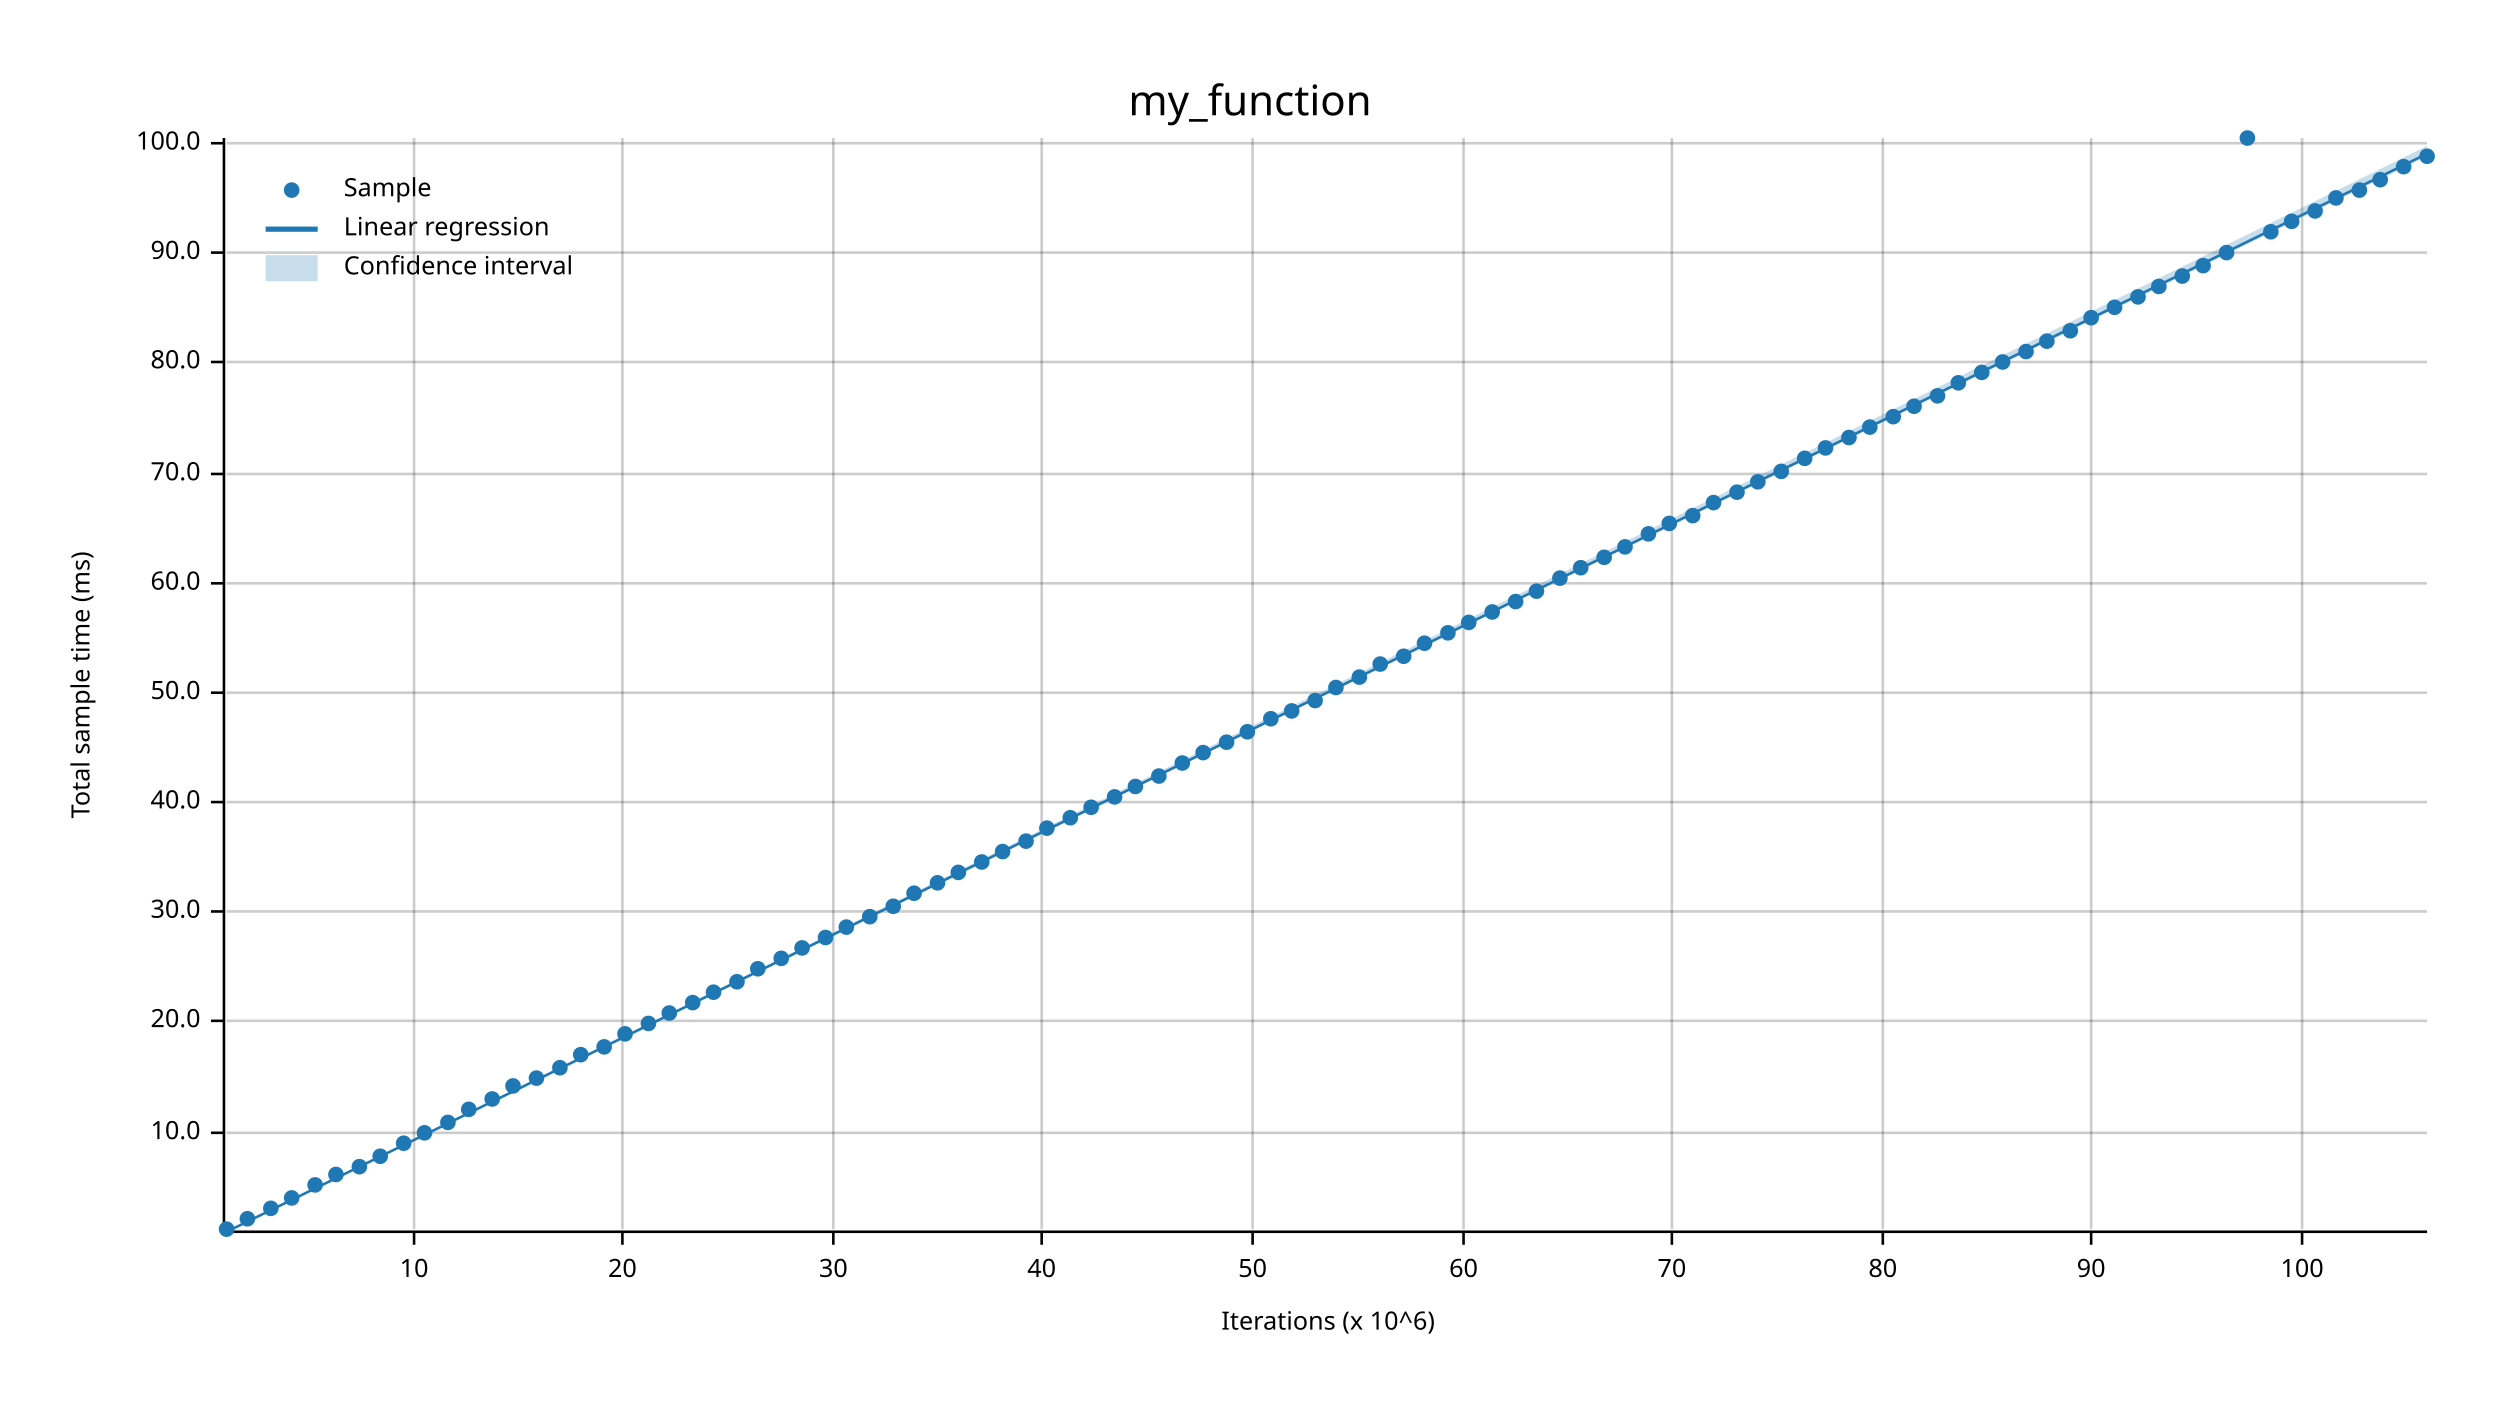
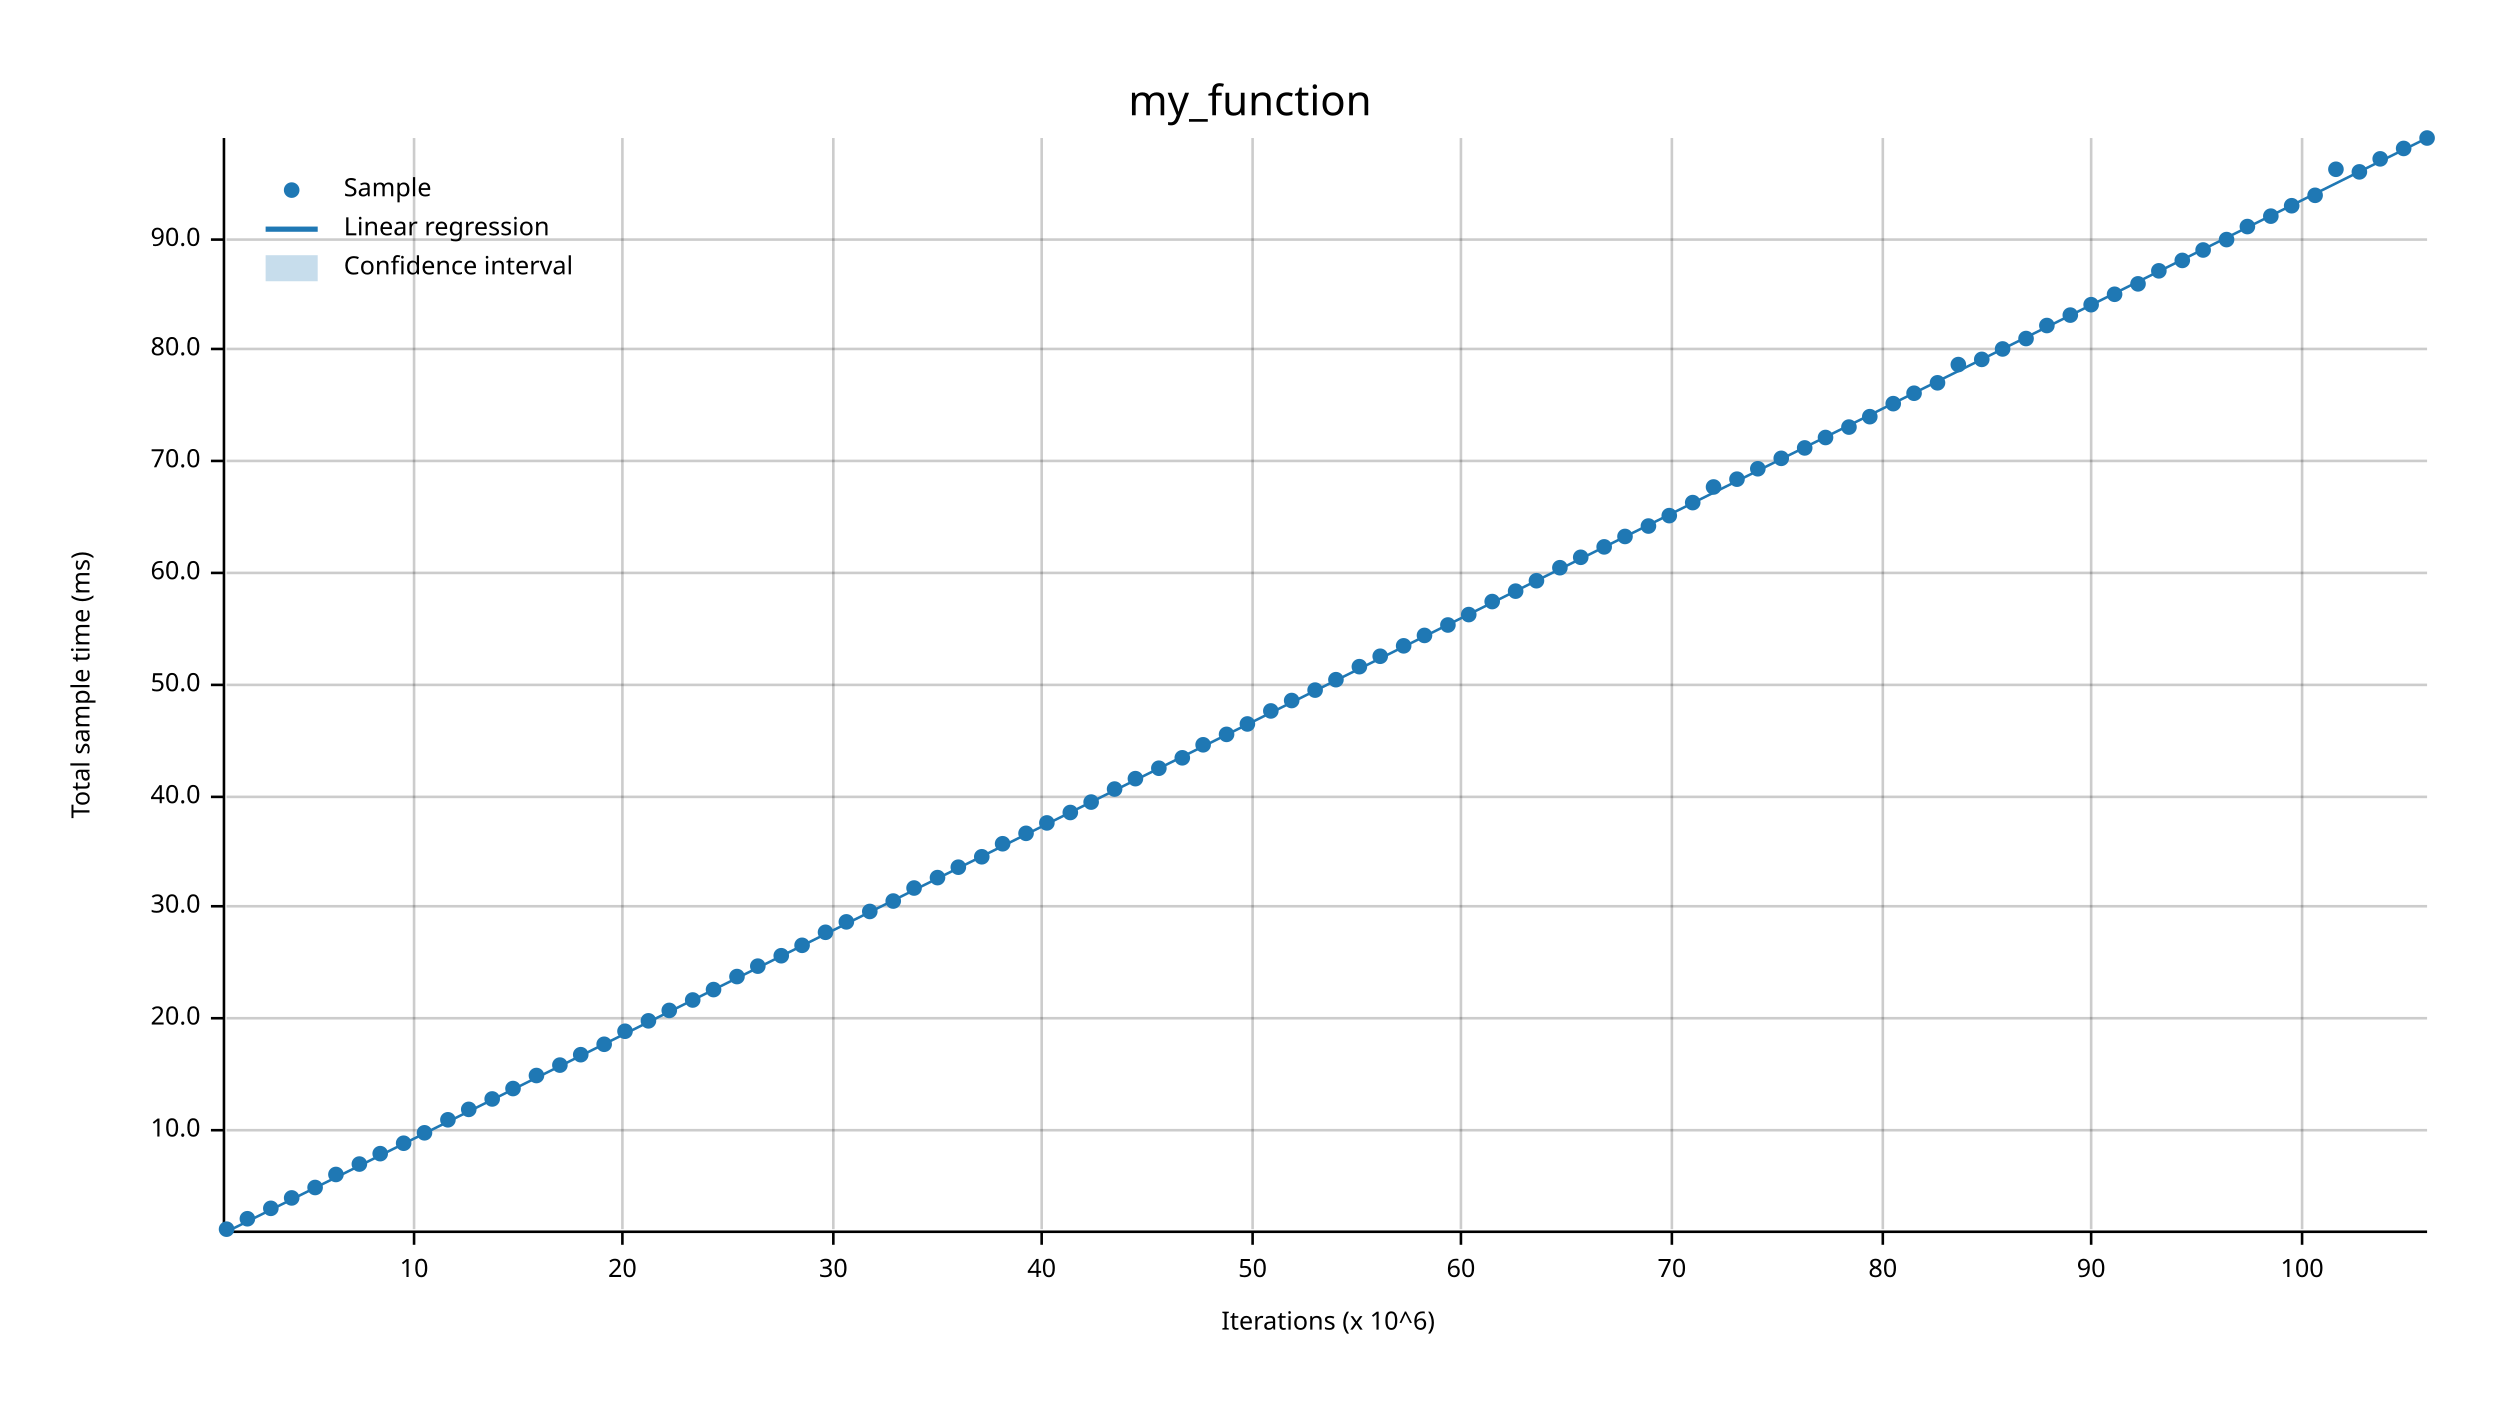
<svg xmlns="http://www.w3.org/2000/svg" width="960" height="540" viewBox="0 0 960 540">
  <text x="480" y="32" dy="0.76em" text-anchor="middle" font-family="sans-serif" font-size="16.129" opacity="1" fill="#000000">
my_function
</text>
  <text x="27" y="263" dy="0.76em" text-anchor="middle" font-family="sans-serif" font-size="9.677" opacity="1" fill="#000000" transform="rotate(270, 27, 263)">
Total sample time (ms)
</text>
  <text x="510" y="513" dy="-0.5ex" text-anchor="middle" font-family="sans-serif" font-size="9.677" opacity="1" fill="#000000">
Iterations (x 10^6)
</text>
  <line opacity="0.2" stroke="#000000" stroke-width="1" x1="159" y1="472" x2="159" y2="53" />
  <line opacity="0.2" stroke="#000000" stroke-width="1" x1="239" y1="472" x2="239" y2="53" />
  <line opacity="0.2" stroke="#000000" stroke-width="1" x1="320" y1="472" x2="320" y2="53" />
  <line opacity="0.2" stroke="#000000" stroke-width="1" x1="400" y1="472" x2="400" y2="53" />
  <line opacity="0.2" stroke="#000000" stroke-width="1" x1="481" y1="472" x2="481" y2="53" />
-   <line opacity="0.2" stroke="#000000" stroke-width="1" x1="562" y1="472" x2="562" y2="53" />
+   <line opacity="0.2" stroke="#000000" stroke-width="1" x1="561" y1="472" x2="561" y2="53" />
  <line opacity="0.2" stroke="#000000" stroke-width="1" x1="642" y1="472" x2="642" y2="53" />
  <line opacity="0.2" stroke="#000000" stroke-width="1" x1="723" y1="472" x2="723" y2="53" />
  <line opacity="0.2" stroke="#000000" stroke-width="1" x1="803" y1="472" x2="803" y2="53" />
  <line opacity="0.2" stroke="#000000" stroke-width="1" x1="884" y1="472" x2="884" y2="53" />
-   <line opacity="0.2" stroke="#000000" stroke-width="1" x1="87" y1="435" x2="932" y2="435" />
-   <line opacity="0.2" stroke="#000000" stroke-width="1" x1="87" y1="392" x2="932" y2="392" />
-   <line opacity="0.2" stroke="#000000" stroke-width="1" x1="87" y1="350" x2="932" y2="350" />
-   <line opacity="0.2" stroke="#000000" stroke-width="1" x1="87" y1="308" x2="932" y2="308" />
-   <line opacity="0.2" stroke="#000000" stroke-width="1" x1="87" y1="266" x2="932" y2="266" />
-   <line opacity="0.2" stroke="#000000" stroke-width="1" x1="87" y1="224" x2="932" y2="224" />
-   <line opacity="0.2" stroke="#000000" stroke-width="1" x1="87" y1="182" x2="932" y2="182" />
-   <line opacity="0.2" stroke="#000000" stroke-width="1" x1="87" y1="139" x2="932" y2="139" />
-   <line opacity="0.2" stroke="#000000" stroke-width="1" x1="87" y1="97" x2="932" y2="97" />
-   <line opacity="0.2" stroke="#000000" stroke-width="1" x1="87" y1="55" x2="932" y2="55" />
+   <line opacity="0.2" stroke="#000000" stroke-width="1" x1="87" y1="434" x2="932" y2="434" />
+   <line opacity="0.2" stroke="#000000" stroke-width="1" x1="87" y1="391" x2="932" y2="391" />
+   <line opacity="0.2" stroke="#000000" stroke-width="1" x1="87" y1="348" x2="932" y2="348" />
+   <line opacity="0.2" stroke="#000000" stroke-width="1" x1="87" y1="306" x2="932" y2="306" />
+   <line opacity="0.2" stroke="#000000" stroke-width="1" x1="87" y1="263" x2="932" y2="263" />
+   <line opacity="0.2" stroke="#000000" stroke-width="1" x1="87" y1="220" x2="932" y2="220" />
+   <line opacity="0.2" stroke="#000000" stroke-width="1" x1="87" y1="177" x2="932" y2="177" />
+   <line opacity="0.2" stroke="#000000" stroke-width="1" x1="87" y1="134" x2="932" y2="134" />
+   <line opacity="0.2" stroke="#000000" stroke-width="1" x1="87" y1="92" x2="932" y2="92" />
  <polyline fill="none" opacity="1" stroke="#000000" stroke-width="1" points="86,53 86,472 " />
-   <text x="77" y="435" dy="0.5ex" text-anchor="end" font-family="sans-serif" font-size="9.677" opacity="1" fill="#000000">
+   <text x="77" y="434" dy="0.5ex" text-anchor="end" font-family="sans-serif" font-size="9.677" opacity="1" fill="#000000">
10.0
</text>
-   <polyline fill="none" opacity="1" stroke="#000000" stroke-width="1" points="81,435 86,435 " />
-   <text x="77" y="392" dy="0.5ex" text-anchor="end" font-family="sans-serif" font-size="9.677" opacity="1" fill="#000000">
+   <polyline fill="none" opacity="1" stroke="#000000" stroke-width="1" points="81,434 86,434 " />
+   <text x="77" y="391" dy="0.5ex" text-anchor="end" font-family="sans-serif" font-size="9.677" opacity="1" fill="#000000">
20.0
</text>
-   <polyline fill="none" opacity="1" stroke="#000000" stroke-width="1" points="81,392 86,392 " />
-   <text x="77" y="350" dy="0.5ex" text-anchor="end" font-family="sans-serif" font-size="9.677" opacity="1" fill="#000000">
+   <polyline fill="none" opacity="1" stroke="#000000" stroke-width="1" points="81,391 86,391 " />
+   <text x="77" y="348" dy="0.5ex" text-anchor="end" font-family="sans-serif" font-size="9.677" opacity="1" fill="#000000">
30.0
</text>
-   <polyline fill="none" opacity="1" stroke="#000000" stroke-width="1" points="81,350 86,350 " />
-   <text x="77" y="308" dy="0.5ex" text-anchor="end" font-family="sans-serif" font-size="9.677" opacity="1" fill="#000000">
+   <polyline fill="none" opacity="1" stroke="#000000" stroke-width="1" points="81,348 86,348 " />
+   <text x="77" y="306" dy="0.5ex" text-anchor="end" font-family="sans-serif" font-size="9.677" opacity="1" fill="#000000">
40.0
</text>
-   <polyline fill="none" opacity="1" stroke="#000000" stroke-width="1" points="81,308 86,308 " />
-   <text x="77" y="266" dy="0.5ex" text-anchor="end" font-family="sans-serif" font-size="9.677" opacity="1" fill="#000000">
+   <polyline fill="none" opacity="1" stroke="#000000" stroke-width="1" points="81,306 86,306 " />
+   <text x="77" y="263" dy="0.5ex" text-anchor="end" font-family="sans-serif" font-size="9.677" opacity="1" fill="#000000">
50.0
</text>
-   <polyline fill="none" opacity="1" stroke="#000000" stroke-width="1" points="81,266 86,266 " />
-   <text x="77" y="224" dy="0.5ex" text-anchor="end" font-family="sans-serif" font-size="9.677" opacity="1" fill="#000000">
+   <polyline fill="none" opacity="1" stroke="#000000" stroke-width="1" points="81,263 86,263 " />
+   <text x="77" y="220" dy="0.5ex" text-anchor="end" font-family="sans-serif" font-size="9.677" opacity="1" fill="#000000">
60.0
</text>
-   <polyline fill="none" opacity="1" stroke="#000000" stroke-width="1" points="81,224 86,224 " />
-   <text x="77" y="182" dy="0.5ex" text-anchor="end" font-family="sans-serif" font-size="9.677" opacity="1" fill="#000000">
+   <polyline fill="none" opacity="1" stroke="#000000" stroke-width="1" points="81,220 86,220 " />
+   <text x="77" y="177" dy="0.5ex" text-anchor="end" font-family="sans-serif" font-size="9.677" opacity="1" fill="#000000">
70.0
</text>
-   <polyline fill="none" opacity="1" stroke="#000000" stroke-width="1" points="81,182 86,182 " />
-   <text x="77" y="139" dy="0.5ex" text-anchor="end" font-family="sans-serif" font-size="9.677" opacity="1" fill="#000000">
+   <polyline fill="none" opacity="1" stroke="#000000" stroke-width="1" points="81,177 86,177 " />
+   <text x="77" y="134" dy="0.5ex" text-anchor="end" font-family="sans-serif" font-size="9.677" opacity="1" fill="#000000">
80.0
</text>
-   <polyline fill="none" opacity="1" stroke="#000000" stroke-width="1" points="81,139 86,139 " />
-   <text x="77" y="97" dy="0.5ex" text-anchor="end" font-family="sans-serif" font-size="9.677" opacity="1" fill="#000000">
+   <polyline fill="none" opacity="1" stroke="#000000" stroke-width="1" points="81,134 86,134 " />
+   <text x="77" y="92" dy="0.5ex" text-anchor="end" font-family="sans-serif" font-size="9.677" opacity="1" fill="#000000">
90.0
</text>
-   <polyline fill="none" opacity="1" stroke="#000000" stroke-width="1" points="81,97 86,97 " />
-   <text x="77" y="55" dy="0.5ex" text-anchor="end" font-family="sans-serif" font-size="9.677" opacity="1" fill="#000000">
- 100.0
- </text>
-   <polyline fill="none" opacity="1" stroke="#000000" stroke-width="1" points="81,55 86,55 " />
+   <polyline fill="none" opacity="1" stroke="#000000" stroke-width="1" points="81,92 86,92 " />
  <polyline fill="none" opacity="1" stroke="#000000" stroke-width="1" points="87,473 932,473 " />
  <text x="159" y="483" dy="0.76em" text-anchor="middle" font-family="sans-serif" font-size="9.677" opacity="1" fill="#000000">
10
</text>
  <polyline fill="none" opacity="1" stroke="#000000" stroke-width="1" points="159,473 159,478 " />
  <text x="239" y="483" dy="0.76em" text-anchor="middle" font-family="sans-serif" font-size="9.677" opacity="1" fill="#000000">
20
</text>
  <polyline fill="none" opacity="1" stroke="#000000" stroke-width="1" points="239,473 239,478 " />
  <text x="320" y="483" dy="0.76em" text-anchor="middle" font-family="sans-serif" font-size="9.677" opacity="1" fill="#000000">
30
</text>
  <polyline fill="none" opacity="1" stroke="#000000" stroke-width="1" points="320,473 320,478 " />
  <text x="400" y="483" dy="0.76em" text-anchor="middle" font-family="sans-serif" font-size="9.677" opacity="1" fill="#000000">
40
</text>
  <polyline fill="none" opacity="1" stroke="#000000" stroke-width="1" points="400,473 400,478 " />
  <text x="481" y="483" dy="0.76em" text-anchor="middle" font-family="sans-serif" font-size="9.677" opacity="1" fill="#000000">
50
</text>
  <polyline fill="none" opacity="1" stroke="#000000" stroke-width="1" points="481,473 481,478 " />
-   <text x="562" y="483" dy="0.76em" text-anchor="middle" font-family="sans-serif" font-size="9.677" opacity="1" fill="#000000">
+   <text x="561" y="483" dy="0.76em" text-anchor="middle" font-family="sans-serif" font-size="9.677" opacity="1" fill="#000000">
60
</text>
-   <polyline fill="none" opacity="1" stroke="#000000" stroke-width="1" points="562,473 562,478 " />
+   <polyline fill="none" opacity="1" stroke="#000000" stroke-width="1" points="561,473 561,478 " />
  <text x="642" y="483" dy="0.76em" text-anchor="middle" font-family="sans-serif" font-size="9.677" opacity="1" fill="#000000">
70
</text>
  <polyline fill="none" opacity="1" stroke="#000000" stroke-width="1" points="642,473 642,478 " />
  <text x="723" y="483" dy="0.76em" text-anchor="middle" font-family="sans-serif" font-size="9.677" opacity="1" fill="#000000">
80
</text>
  <polyline fill="none" opacity="1" stroke="#000000" stroke-width="1" points="723,473 723,478 " />
  <text x="803" y="483" dy="0.76em" text-anchor="middle" font-family="sans-serif" font-size="9.677" opacity="1" fill="#000000">
90
</text>
  <polyline fill="none" opacity="1" stroke="#000000" stroke-width="1" points="803,473 803,478 " />
  <text x="884" y="483" dy="0.76em" text-anchor="middle" font-family="sans-serif" font-size="9.677" opacity="1" fill="#000000">
100
</text>
  <polyline fill="none" opacity="1" stroke="#000000" stroke-width="1" points="884,473 884,478 " />
  <circle cx="87" cy="472" r="3" opacity="1" fill="#1F78B4" stroke="none" stroke-width="1" />
  <circle cx="95" cy="468" r="3" opacity="1" fill="#1F78B4" stroke="none" stroke-width="1" />
  <circle cx="104" cy="464" r="3" opacity="1" fill="#1F78B4" stroke="none" stroke-width="1" />
  <circle cx="112" cy="460" r="3" opacity="1" fill="#1F78B4" stroke="none" stroke-width="1" />
-   <circle cx="121" cy="455" r="3" opacity="1" fill="#1F78B4" stroke="none" stroke-width="1" />
+   <circle cx="121" cy="456" r="3" opacity="1" fill="#1F78B4" stroke="none" stroke-width="1" />
  <circle cx="129" cy="451" r="3" opacity="1" fill="#1F78B4" stroke="none" stroke-width="1" />
-   <circle cx="138" cy="448" r="3" opacity="1" fill="#1F78B4" stroke="none" stroke-width="1" />
-   <circle cx="146" cy="444" r="3" opacity="1" fill="#1F78B4" stroke="none" stroke-width="1" />
+   <circle cx="138" cy="447" r="3" opacity="1" fill="#1F78B4" stroke="none" stroke-width="1" />
+   <circle cx="146" cy="443" r="3" opacity="1" fill="#1F78B4" stroke="none" stroke-width="1" />
  <circle cx="155" cy="439" r="3" opacity="1" fill="#1F78B4" stroke="none" stroke-width="1" />
  <circle cx="163" cy="435" r="3" opacity="1" fill="#1F78B4" stroke="none" stroke-width="1" />
-   <circle cx="172" cy="431" r="3" opacity="1" fill="#1F78B4" stroke="none" stroke-width="1" />
+   <circle cx="172" cy="430" r="3" opacity="1" fill="#1F78B4" stroke="none" stroke-width="1" />
  <circle cx="180" cy="426" r="3" opacity="1" fill="#1F78B4" stroke="none" stroke-width="1" />
  <circle cx="189" cy="422" r="3" opacity="1" fill="#1F78B4" stroke="none" stroke-width="1" />
-   <circle cx="197" cy="417" r="3" opacity="1" fill="#1F78B4" stroke="none" stroke-width="1" />
-   <circle cx="206" cy="414" r="3" opacity="1" fill="#1F78B4" stroke="none" stroke-width="1" />
-   <circle cx="215" cy="410" r="3" opacity="1" fill="#1F78B4" stroke="none" stroke-width="1" />
+   <circle cx="197" cy="418" r="3" opacity="1" fill="#1F78B4" stroke="none" stroke-width="1" />
+   <circle cx="206" cy="413" r="3" opacity="1" fill="#1F78B4" stroke="none" stroke-width="1" />
+   <circle cx="215" cy="409" r="3" opacity="1" fill="#1F78B4" stroke="none" stroke-width="1" />
  <circle cx="223" cy="405" r="3" opacity="1" fill="#1F78B4" stroke="none" stroke-width="1" />
-   <circle cx="232" cy="402" r="3" opacity="1" fill="#1F78B4" stroke="none" stroke-width="1" />
-   <circle cx="240" cy="397" r="3" opacity="1" fill="#1F78B4" stroke="none" stroke-width="1" />
-   <circle cx="249" cy="393" r="3" opacity="1" fill="#1F78B4" stroke="none" stroke-width="1" />
-   <circle cx="257" cy="389" r="3" opacity="1" fill="#1F78B4" stroke="none" stroke-width="1" />
-   <circle cx="266" cy="385" r="3" opacity="1" fill="#1F78B4" stroke="none" stroke-width="1" />
-   <circle cx="274" cy="381" r="3" opacity="1" fill="#1F78B4" stroke="none" stroke-width="1" />
-   <circle cx="283" cy="377" r="3" opacity="1" fill="#1F78B4" stroke="none" stroke-width="1" />
-   <circle cx="291" cy="372" r="3" opacity="1" fill="#1F78B4" stroke="none" stroke-width="1" />
-   <circle cx="300" cy="368" r="3" opacity="1" fill="#1F78B4" stroke="none" stroke-width="1" />
-   <circle cx="308" cy="364" r="3" opacity="1" fill="#1F78B4" stroke="none" stroke-width="1" />
-   <circle cx="317" cy="360" r="3" opacity="1" fill="#1F78B4" stroke="none" stroke-width="1" />
-   <circle cx="325" cy="356" r="3" opacity="1" fill="#1F78B4" stroke="none" stroke-width="1" />
-   <circle cx="334" cy="352" r="3" opacity="1" fill="#1F78B4" stroke="none" stroke-width="1" />
-   <circle cx="343" cy="348" r="3" opacity="1" fill="#1F78B4" stroke="none" stroke-width="1" />
-   <circle cx="351" cy="343" r="3" opacity="1" fill="#1F78B4" stroke="none" stroke-width="1" />
-   <circle cx="360" cy="339" r="3" opacity="1" fill="#1F78B4" stroke="none" stroke-width="1" />
-   <circle cx="368" cy="335" r="3" opacity="1" fill="#1F78B4" stroke="none" stroke-width="1" />
-   <circle cx="377" cy="331" r="3" opacity="1" fill="#1F78B4" stroke="none" stroke-width="1" />
-   <circle cx="385" cy="327" r="3" opacity="1" fill="#1F78B4" stroke="none" stroke-width="1" />
-   <circle cx="394" cy="323" r="3" opacity="1" fill="#1F78B4" stroke="none" stroke-width="1" />
-   <circle cx="402" cy="318" r="3" opacity="1" fill="#1F78B4" stroke="none" stroke-width="1" />
-   <circle cx="411" cy="314" r="3" opacity="1" fill="#1F78B4" stroke="none" stroke-width="1" />
-   <circle cx="419" cy="310" r="3" opacity="1" fill="#1F78B4" stroke="none" stroke-width="1" />
-   <circle cx="428" cy="306" r="3" opacity="1" fill="#1F78B4" stroke="none" stroke-width="1" />
-   <circle cx="436" cy="302" r="3" opacity="1" fill="#1F78B4" stroke="none" stroke-width="1" />
-   <circle cx="445" cy="298" r="3" opacity="1" fill="#1F78B4" stroke="none" stroke-width="1" />
-   <circle cx="454" cy="293" r="3" opacity="1" fill="#1F78B4" stroke="none" stroke-width="1" />
-   <circle cx="462" cy="289" r="3" opacity="1" fill="#1F78B4" stroke="none" stroke-width="1" />
-   <circle cx="471" cy="285" r="3" opacity="1" fill="#1F78B4" stroke="none" stroke-width="1" />
-   <circle cx="479" cy="281" r="3" opacity="1" fill="#1F78B4" stroke="none" stroke-width="1" />
-   <circle cx="488" cy="276" r="3" opacity="1" fill="#1F78B4" stroke="none" stroke-width="1" />
-   <circle cx="496" cy="273" r="3" opacity="1" fill="#1F78B4" stroke="none" stroke-width="1" />
-   <circle cx="505" cy="269" r="3" opacity="1" fill="#1F78B4" stroke="none" stroke-width="1" />
-   <circle cx="513" cy="264" r="3" opacity="1" fill="#1F78B4" stroke="none" stroke-width="1" />
-   <circle cx="522" cy="260" r="3" opacity="1" fill="#1F78B4" stroke="none" stroke-width="1" />
-   <circle cx="530" cy="255" r="3" opacity="1" fill="#1F78B4" stroke="none" stroke-width="1" />
-   <circle cx="539" cy="252" r="3" opacity="1" fill="#1F78B4" stroke="none" stroke-width="1" />
-   <circle cx="547" cy="247" r="3" opacity="1" fill="#1F78B4" stroke="none" stroke-width="1" />
-   <circle cx="556" cy="243" r="3" opacity="1" fill="#1F78B4" stroke="none" stroke-width="1" />
-   <circle cx="564" cy="239" r="3" opacity="1" fill="#1F78B4" stroke="none" stroke-width="1" />
-   <circle cx="573" cy="235" r="3" opacity="1" fill="#1F78B4" stroke="none" stroke-width="1" />
-   <circle cx="582" cy="231" r="3" opacity="1" fill="#1F78B4" stroke="none" stroke-width="1" />
-   <circle cx="590" cy="227" r="3" opacity="1" fill="#1F78B4" stroke="none" stroke-width="1" />
-   <circle cx="599" cy="222" r="3" opacity="1" fill="#1F78B4" stroke="none" stroke-width="1" />
-   <circle cx="607" cy="218" r="3" opacity="1" fill="#1F78B4" stroke="none" stroke-width="1" />
-   <circle cx="616" cy="214" r="3" opacity="1" fill="#1F78B4" stroke="none" stroke-width="1" />
-   <circle cx="624" cy="210" r="3" opacity="1" fill="#1F78B4" stroke="none" stroke-width="1" />
-   <circle cx="633" cy="205" r="3" opacity="1" fill="#1F78B4" stroke="none" stroke-width="1" />
-   <circle cx="641" cy="201" r="3" opacity="1" fill="#1F78B4" stroke="none" stroke-width="1" />
-   <circle cx="650" cy="198" r="3" opacity="1" fill="#1F78B4" stroke="none" stroke-width="1" />
-   <circle cx="658" cy="193" r="3" opacity="1" fill="#1F78B4" stroke="none" stroke-width="1" />
-   <circle cx="667" cy="189" r="3" opacity="1" fill="#1F78B4" stroke="none" stroke-width="1" />
-   <circle cx="675" cy="185" r="3" opacity="1" fill="#1F78B4" stroke="none" stroke-width="1" />
-   <circle cx="684" cy="181" r="3" opacity="1" fill="#1F78B4" stroke="none" stroke-width="1" />
-   <circle cx="693" cy="176" r="3" opacity="1" fill="#1F78B4" stroke="none" stroke-width="1" />
-   <circle cx="701" cy="172" r="3" opacity="1" fill="#1F78B4" stroke="none" stroke-width="1" />
-   <circle cx="710" cy="168" r="3" opacity="1" fill="#1F78B4" stroke="none" stroke-width="1" />
-   <circle cx="718" cy="164" r="3" opacity="1" fill="#1F78B4" stroke="none" stroke-width="1" />
-   <circle cx="727" cy="160" r="3" opacity="1" fill="#1F78B4" stroke="none" stroke-width="1" />
-   <circle cx="735" cy="156" r="3" opacity="1" fill="#1F78B4" stroke="none" stroke-width="1" />
-   <circle cx="744" cy="152" r="3" opacity="1" fill="#1F78B4" stroke="none" stroke-width="1" />
-   <circle cx="752" cy="147" r="3" opacity="1" fill="#1F78B4" stroke="none" stroke-width="1" />
-   <circle cx="761" cy="143" r="3" opacity="1" fill="#1F78B4" stroke="none" stroke-width="1" />
-   <circle cx="769" cy="139" r="3" opacity="1" fill="#1F78B4" stroke="none" stroke-width="1" />
-   <circle cx="778" cy="135" r="3" opacity="1" fill="#1F78B4" stroke="none" stroke-width="1" />
-   <circle cx="786" cy="131" r="3" opacity="1" fill="#1F78B4" stroke="none" stroke-width="1" />
-   <circle cx="795" cy="127" r="3" opacity="1" fill="#1F78B4" stroke="none" stroke-width="1" />
-   <circle cx="803" cy="122" r="3" opacity="1" fill="#1F78B4" stroke="none" stroke-width="1" />
-   <circle cx="812" cy="118" r="3" opacity="1" fill="#1F78B4" stroke="none" stroke-width="1" />
-   <circle cx="821" cy="114" r="3" opacity="1" fill="#1F78B4" stroke="none" stroke-width="1" />
-   <circle cx="829" cy="110" r="3" opacity="1" fill="#1F78B4" stroke="none" stroke-width="1" />
-   <circle cx="838" cy="106" r="3" opacity="1" fill="#1F78B4" stroke="none" stroke-width="1" />
-   <circle cx="846" cy="102" r="3" opacity="1" fill="#1F78B4" stroke="none" stroke-width="1" />
-   <circle cx="855" cy="97" r="3" opacity="1" fill="#1F78B4" stroke="none" stroke-width="1" />
-   <circle cx="863" cy="53" r="3" opacity="1" fill="#1F78B4" stroke="none" stroke-width="1" />
-   <circle cx="872" cy="89" r="3" opacity="1" fill="#1F78B4" stroke="none" stroke-width="1" />
-   <circle cx="880" cy="85" r="3" opacity="1" fill="#1F78B4" stroke="none" stroke-width="1" />
-   <circle cx="889" cy="81" r="3" opacity="1" fill="#1F78B4" stroke="none" stroke-width="1" />
-   <circle cx="897" cy="76" r="3" opacity="1" fill="#1F78B4" stroke="none" stroke-width="1" />
-   <circle cx="906" cy="73" r="3" opacity="1" fill="#1F78B4" stroke="none" stroke-width="1" />
-   <circle cx="914" cy="69" r="3" opacity="1" fill="#1F78B4" stroke="none" stroke-width="1" />
-   <circle cx="923" cy="64" r="3" opacity="1" fill="#1F78B4" stroke="none" stroke-width="1" />
-   <circle cx="932" cy="60" r="3" opacity="1" fill="#1F78B4" stroke="none" stroke-width="1" />
-   <polyline fill="none" opacity="1" stroke="#1F78B4" stroke-width="1" points="87,473 932,59 " />
-   <polygon opacity="0.25" fill="#1F78B4" points="87,473 932,60 932,56 " />
+   <circle cx="232" cy="401" r="3" opacity="1" fill="#1F78B4" stroke="none" stroke-width="1" />
+   <circle cx="240" cy="396" r="3" opacity="1" fill="#1F78B4" stroke="none" stroke-width="1" />
+   <circle cx="249" cy="392" r="3" opacity="1" fill="#1F78B4" stroke="none" stroke-width="1" />
+   <circle cx="257" cy="388" r="3" opacity="1" fill="#1F78B4" stroke="none" stroke-width="1" />
+   <circle cx="266" cy="384" r="3" opacity="1" fill="#1F78B4" stroke="none" stroke-width="1" />
+   <circle cx="274" cy="380" r="3" opacity="1" fill="#1F78B4" stroke="none" stroke-width="1" />
+   <circle cx="283" cy="375" r="3" opacity="1" fill="#1F78B4" stroke="none" stroke-width="1" />
+   <circle cx="291" cy="371" r="3" opacity="1" fill="#1F78B4" stroke="none" stroke-width="1" />
+   <circle cx="300" cy="367" r="3" opacity="1" fill="#1F78B4" stroke="none" stroke-width="1" />
+   <circle cx="308" cy="363" r="3" opacity="1" fill="#1F78B4" stroke="none" stroke-width="1" />
+   <circle cx="317" cy="358" r="3" opacity="1" fill="#1F78B4" stroke="none" stroke-width="1" />
+   <circle cx="325" cy="354" r="3" opacity="1" fill="#1F78B4" stroke="none" stroke-width="1" />
+   <circle cx="334" cy="350" r="3" opacity="1" fill="#1F78B4" stroke="none" stroke-width="1" />
+   <circle cx="343" cy="346" r="3" opacity="1" fill="#1F78B4" stroke="none" stroke-width="1" />
+   <circle cx="351" cy="341" r="3" opacity="1" fill="#1F78B4" stroke="none" stroke-width="1" />
+   <circle cx="360" cy="337" r="3" opacity="1" fill="#1F78B4" stroke="none" stroke-width="1" />
+   <circle cx="368" cy="333" r="3" opacity="1" fill="#1F78B4" stroke="none" stroke-width="1" />
+   <circle cx="377" cy="329" r="3" opacity="1" fill="#1F78B4" stroke="none" stroke-width="1" />
+   <circle cx="385" cy="324" r="3" opacity="1" fill="#1F78B4" stroke="none" stroke-width="1" />
+   <circle cx="394" cy="320" r="3" opacity="1" fill="#1F78B4" stroke="none" stroke-width="1" />
+   <circle cx="402" cy="316" r="3" opacity="1" fill="#1F78B4" stroke="none" stroke-width="1" />
+   <circle cx="411" cy="312" r="3" opacity="1" fill="#1F78B4" stroke="none" stroke-width="1" />
+   <circle cx="419" cy="308" r="3" opacity="1" fill="#1F78B4" stroke="none" stroke-width="1" />
+   <circle cx="428" cy="303" r="3" opacity="1" fill="#1F78B4" stroke="none" stroke-width="1" />
+   <circle cx="436" cy="299" r="3" opacity="1" fill="#1F78B4" stroke="none" stroke-width="1" />
+   <circle cx="445" cy="295" r="3" opacity="1" fill="#1F78B4" stroke="none" stroke-width="1" />
+   <circle cx="454" cy="291" r="3" opacity="1" fill="#1F78B4" stroke="none" stroke-width="1" />
+   <circle cx="462" cy="286" r="3" opacity="1" fill="#1F78B4" stroke="none" stroke-width="1" />
+   <circle cx="471" cy="282" r="3" opacity="1" fill="#1F78B4" stroke="none" stroke-width="1" />
+   <circle cx="479" cy="278" r="3" opacity="1" fill="#1F78B4" stroke="none" stroke-width="1" />
+   <circle cx="488" cy="273" r="3" opacity="1" fill="#1F78B4" stroke="none" stroke-width="1" />
+   <circle cx="496" cy="269" r="3" opacity="1" fill="#1F78B4" stroke="none" stroke-width="1" />
+   <circle cx="505" cy="265" r="3" opacity="1" fill="#1F78B4" stroke="none" stroke-width="1" />
+   <circle cx="513" cy="261" r="3" opacity="1" fill="#1F78B4" stroke="none" stroke-width="1" />
+   <circle cx="522" cy="256" r="3" opacity="1" fill="#1F78B4" stroke="none" stroke-width="1" />
+   <circle cx="530" cy="252" r="3" opacity="1" fill="#1F78B4" stroke="none" stroke-width="1" />
+   <circle cx="539" cy="248" r="3" opacity="1" fill="#1F78B4" stroke="none" stroke-width="1" />
+   <circle cx="547" cy="244" r="3" opacity="1" fill="#1F78B4" stroke="none" stroke-width="1" />
+   <circle cx="556" cy="240" r="3" opacity="1" fill="#1F78B4" stroke="none" stroke-width="1" />
+   <circle cx="564" cy="236" r="3" opacity="1" fill="#1F78B4" stroke="none" stroke-width="1" />
+   <circle cx="573" cy="231" r="3" opacity="1" fill="#1F78B4" stroke="none" stroke-width="1" />
+   <circle cx="582" cy="227" r="3" opacity="1" fill="#1F78B4" stroke="none" stroke-width="1" />
+   <circle cx="590" cy="223" r="3" opacity="1" fill="#1F78B4" stroke="none" stroke-width="1" />
+   <circle cx="599" cy="218" r="3" opacity="1" fill="#1F78B4" stroke="none" stroke-width="1" />
+   <circle cx="607" cy="214" r="3" opacity="1" fill="#1F78B4" stroke="none" stroke-width="1" />
+   <circle cx="616" cy="210" r="3" opacity="1" fill="#1F78B4" stroke="none" stroke-width="1" />
+   <circle cx="624" cy="206" r="3" opacity="1" fill="#1F78B4" stroke="none" stroke-width="1" />
+   <circle cx="633" cy="202" r="3" opacity="1" fill="#1F78B4" stroke="none" stroke-width="1" />
+   <circle cx="641" cy="198" r="3" opacity="1" fill="#1F78B4" stroke="none" stroke-width="1" />
+   <circle cx="650" cy="193" r="3" opacity="1" fill="#1F78B4" stroke="none" stroke-width="1" />
+   <circle cx="658" cy="187" r="3" opacity="1" fill="#1F78B4" stroke="none" stroke-width="1" />
+   <circle cx="667" cy="184" r="3" opacity="1" fill="#1F78B4" stroke="none" stroke-width="1" />
+   <circle cx="675" cy="180" r="3" opacity="1" fill="#1F78B4" stroke="none" stroke-width="1" />
+   <circle cx="684" cy="176" r="3" opacity="1" fill="#1F78B4" stroke="none" stroke-width="1" />
+   <circle cx="693" cy="172" r="3" opacity="1" fill="#1F78B4" stroke="none" stroke-width="1" />
+   <circle cx="701" cy="168" r="3" opacity="1" fill="#1F78B4" stroke="none" stroke-width="1" />
+   <circle cx="710" cy="164" r="3" opacity="1" fill="#1F78B4" stroke="none" stroke-width="1" />
+   <circle cx="718" cy="160" r="3" opacity="1" fill="#1F78B4" stroke="none" stroke-width="1" />
+   <circle cx="727" cy="155" r="3" opacity="1" fill="#1F78B4" stroke="none" stroke-width="1" />
+   <circle cx="735" cy="151" r="3" opacity="1" fill="#1F78B4" stroke="none" stroke-width="1" />
+   <circle cx="744" cy="147" r="3" opacity="1" fill="#1F78B4" stroke="none" stroke-width="1" />
+   <circle cx="752" cy="140" r="3" opacity="1" fill="#1F78B4" stroke="none" stroke-width="1" />
+   <circle cx="761" cy="138" r="3" opacity="1" fill="#1F78B4" stroke="none" stroke-width="1" />
+   <circle cx="769" cy="134" r="3" opacity="1" fill="#1F78B4" stroke="none" stroke-width="1" />
+   <circle cx="778" cy="130" r="3" opacity="1" fill="#1F78B4" stroke="none" stroke-width="1" />
+   <circle cx="786" cy="125" r="3" opacity="1" fill="#1F78B4" stroke="none" stroke-width="1" />
+   <circle cx="795" cy="121" r="3" opacity="1" fill="#1F78B4" stroke="none" stroke-width="1" />
+   <circle cx="803" cy="117" r="3" opacity="1" fill="#1F78B4" stroke="none" stroke-width="1" />
+   <circle cx="812" cy="113" r="3" opacity="1" fill="#1F78B4" stroke="none" stroke-width="1" />
+   <circle cx="821" cy="109" r="3" opacity="1" fill="#1F78B4" stroke="none" stroke-width="1" />
+   <circle cx="829" cy="104" r="3" opacity="1" fill="#1F78B4" stroke="none" stroke-width="1" />
+   <circle cx="838" cy="100" r="3" opacity="1" fill="#1F78B4" stroke="none" stroke-width="1" />
+   <circle cx="846" cy="96" r="3" opacity="1" fill="#1F78B4" stroke="none" stroke-width="1" />
+   <circle cx="855" cy="92" r="3" opacity="1" fill="#1F78B4" stroke="none" stroke-width="1" />
+   <circle cx="863" cy="87" r="3" opacity="1" fill="#1F78B4" stroke="none" stroke-width="1" />
+   <circle cx="872" cy="83" r="3" opacity="1" fill="#1F78B4" stroke="none" stroke-width="1" />
+   <circle cx="880" cy="79" r="3" opacity="1" fill="#1F78B4" stroke="none" stroke-width="1" />
+   <circle cx="889" cy="75" r="3" opacity="1" fill="#1F78B4" stroke="none" stroke-width="1" />
+   <circle cx="897" cy="65" r="3" opacity="1" fill="#1F78B4" stroke="none" stroke-width="1" />
+   <circle cx="906" cy="66" r="3" opacity="1" fill="#1F78B4" stroke="none" stroke-width="1" />
+   <circle cx="914" cy="61" r="3" opacity="1" fill="#1F78B4" stroke="none" stroke-width="1" />
+   <circle cx="923" cy="57" r="3" opacity="1" fill="#1F78B4" stroke="none" stroke-width="1" />
+   <circle cx="932" cy="53" r="3" opacity="1" fill="#1F78B4" stroke="none" stroke-width="1" />
+   <polyline fill="none" opacity="1" stroke="#1F78B4" stroke-width="1" points="87,473 932,53 " />
+   <polygon opacity="0.25" fill="#1F78B4" points="87,473 932,53 932,53 " />
  <text x="132" y="68" dy="0.76em" text-anchor="start" font-family="sans-serif" font-size="9.677" opacity="1" fill="#000000">
Sample
</text>
  <text x="132" y="83" dy="0.76em" text-anchor="start" font-family="sans-serif" font-size="9.677" opacity="1" fill="#000000">
Linear regression
</text>
  <text x="132" y="98" dy="0.76em" text-anchor="start" font-family="sans-serif" font-size="9.677" opacity="1" fill="#000000">
Confidence interval
</text>
  <circle cx="112" cy="73" r="3" opacity="1" fill="#1F78B4" stroke="none" stroke-width="1" />
  <polyline fill="none" opacity="1" stroke="#1F78B4" stroke-width="2" points="102,88 122,88 " />
  <rect x="102" y="98" width="20" height="10" opacity="0.25" fill="#1F78B4" stroke="none" />
</svg>
